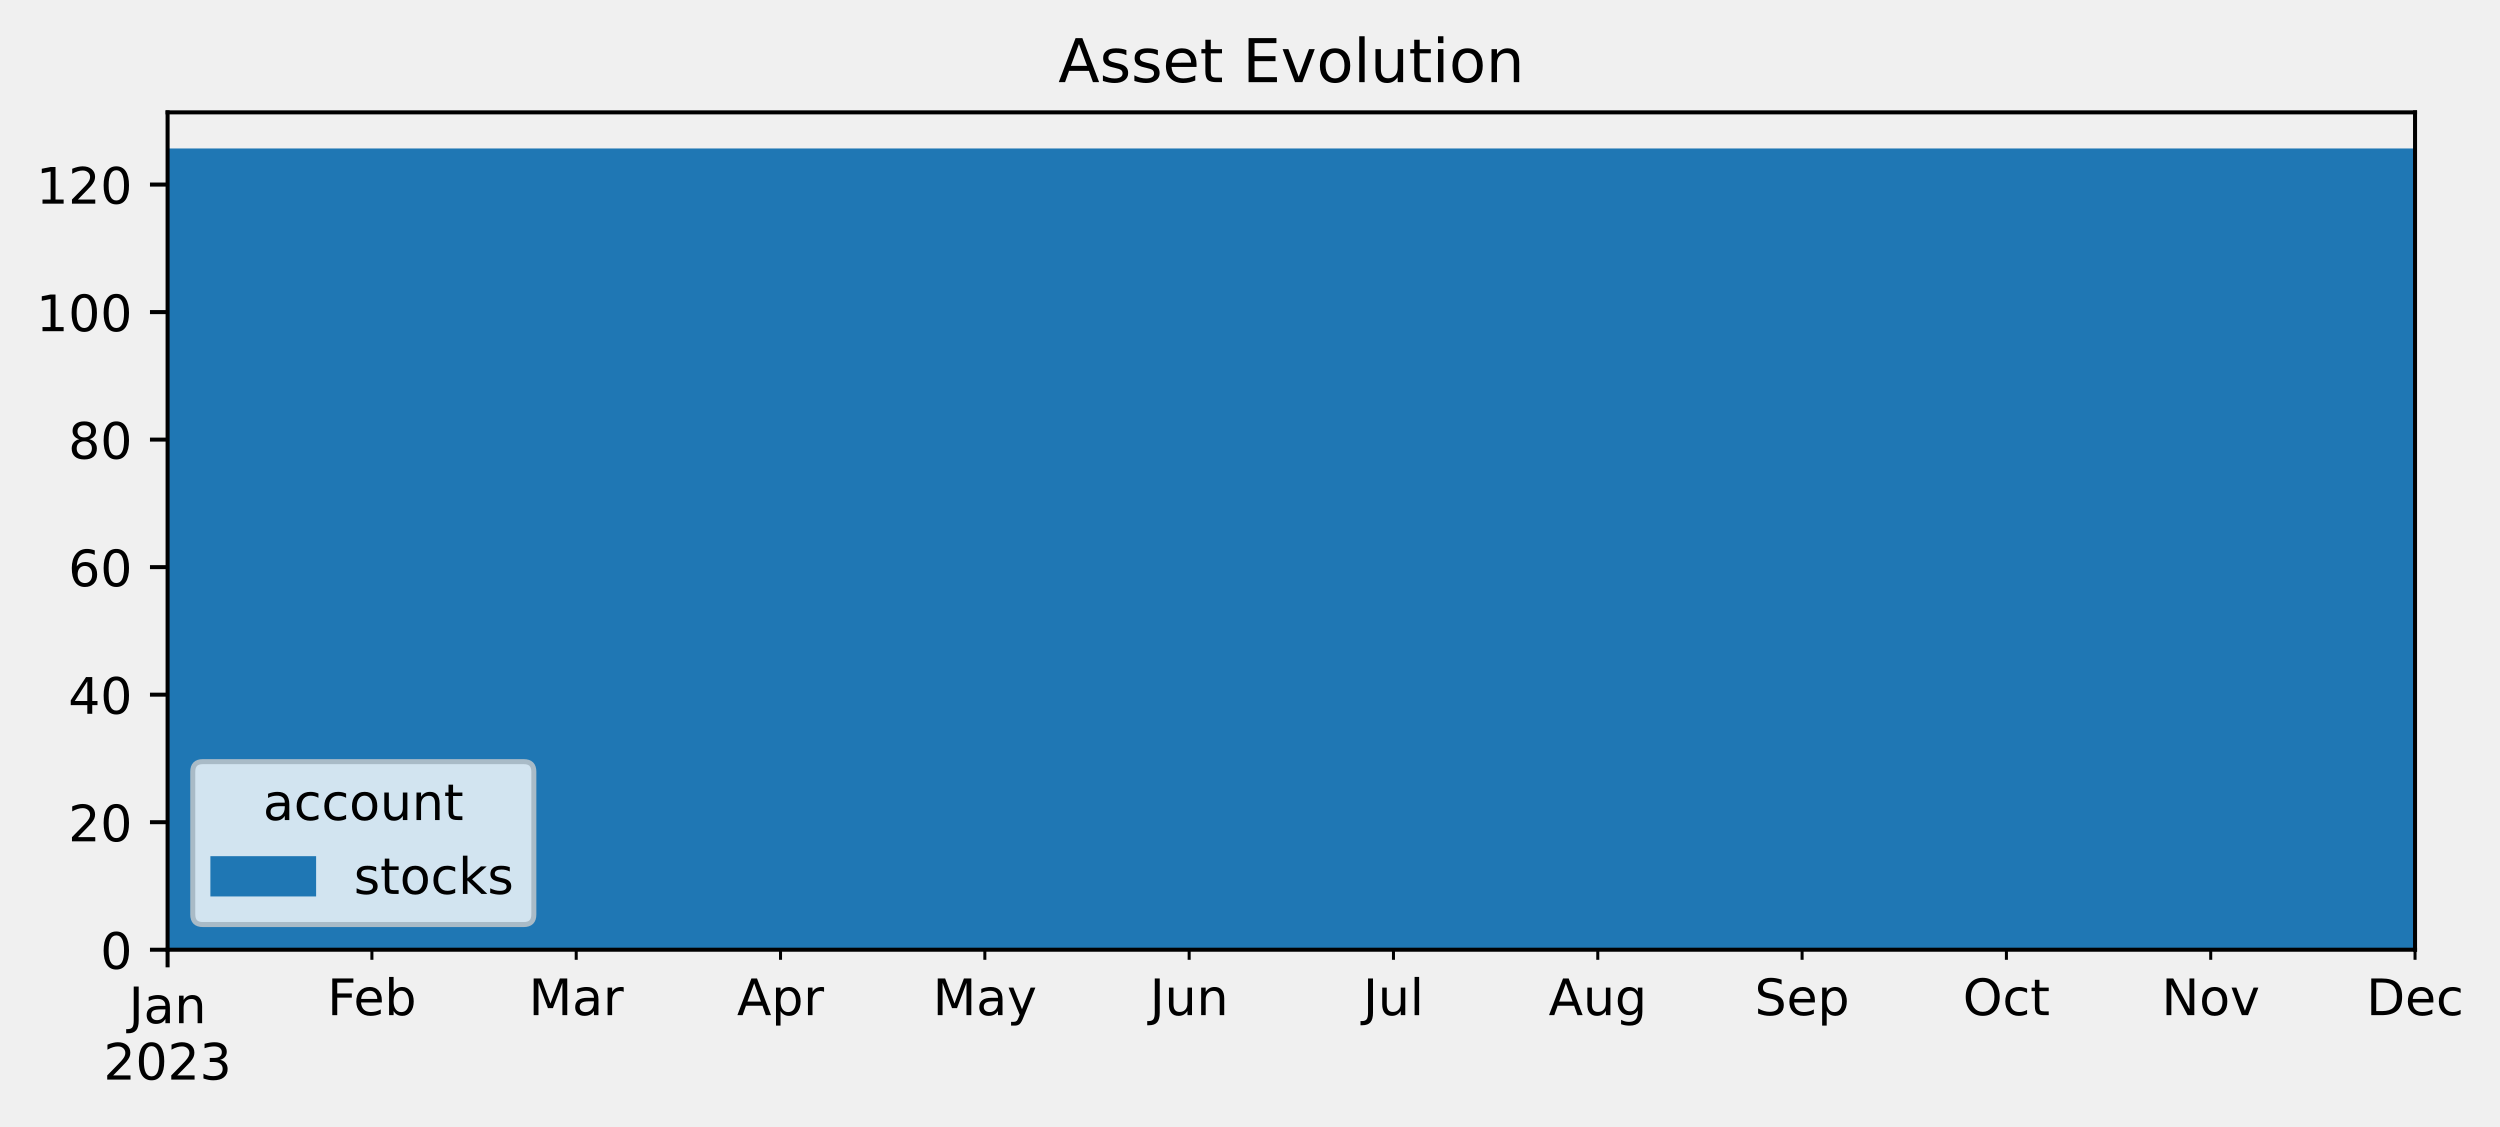
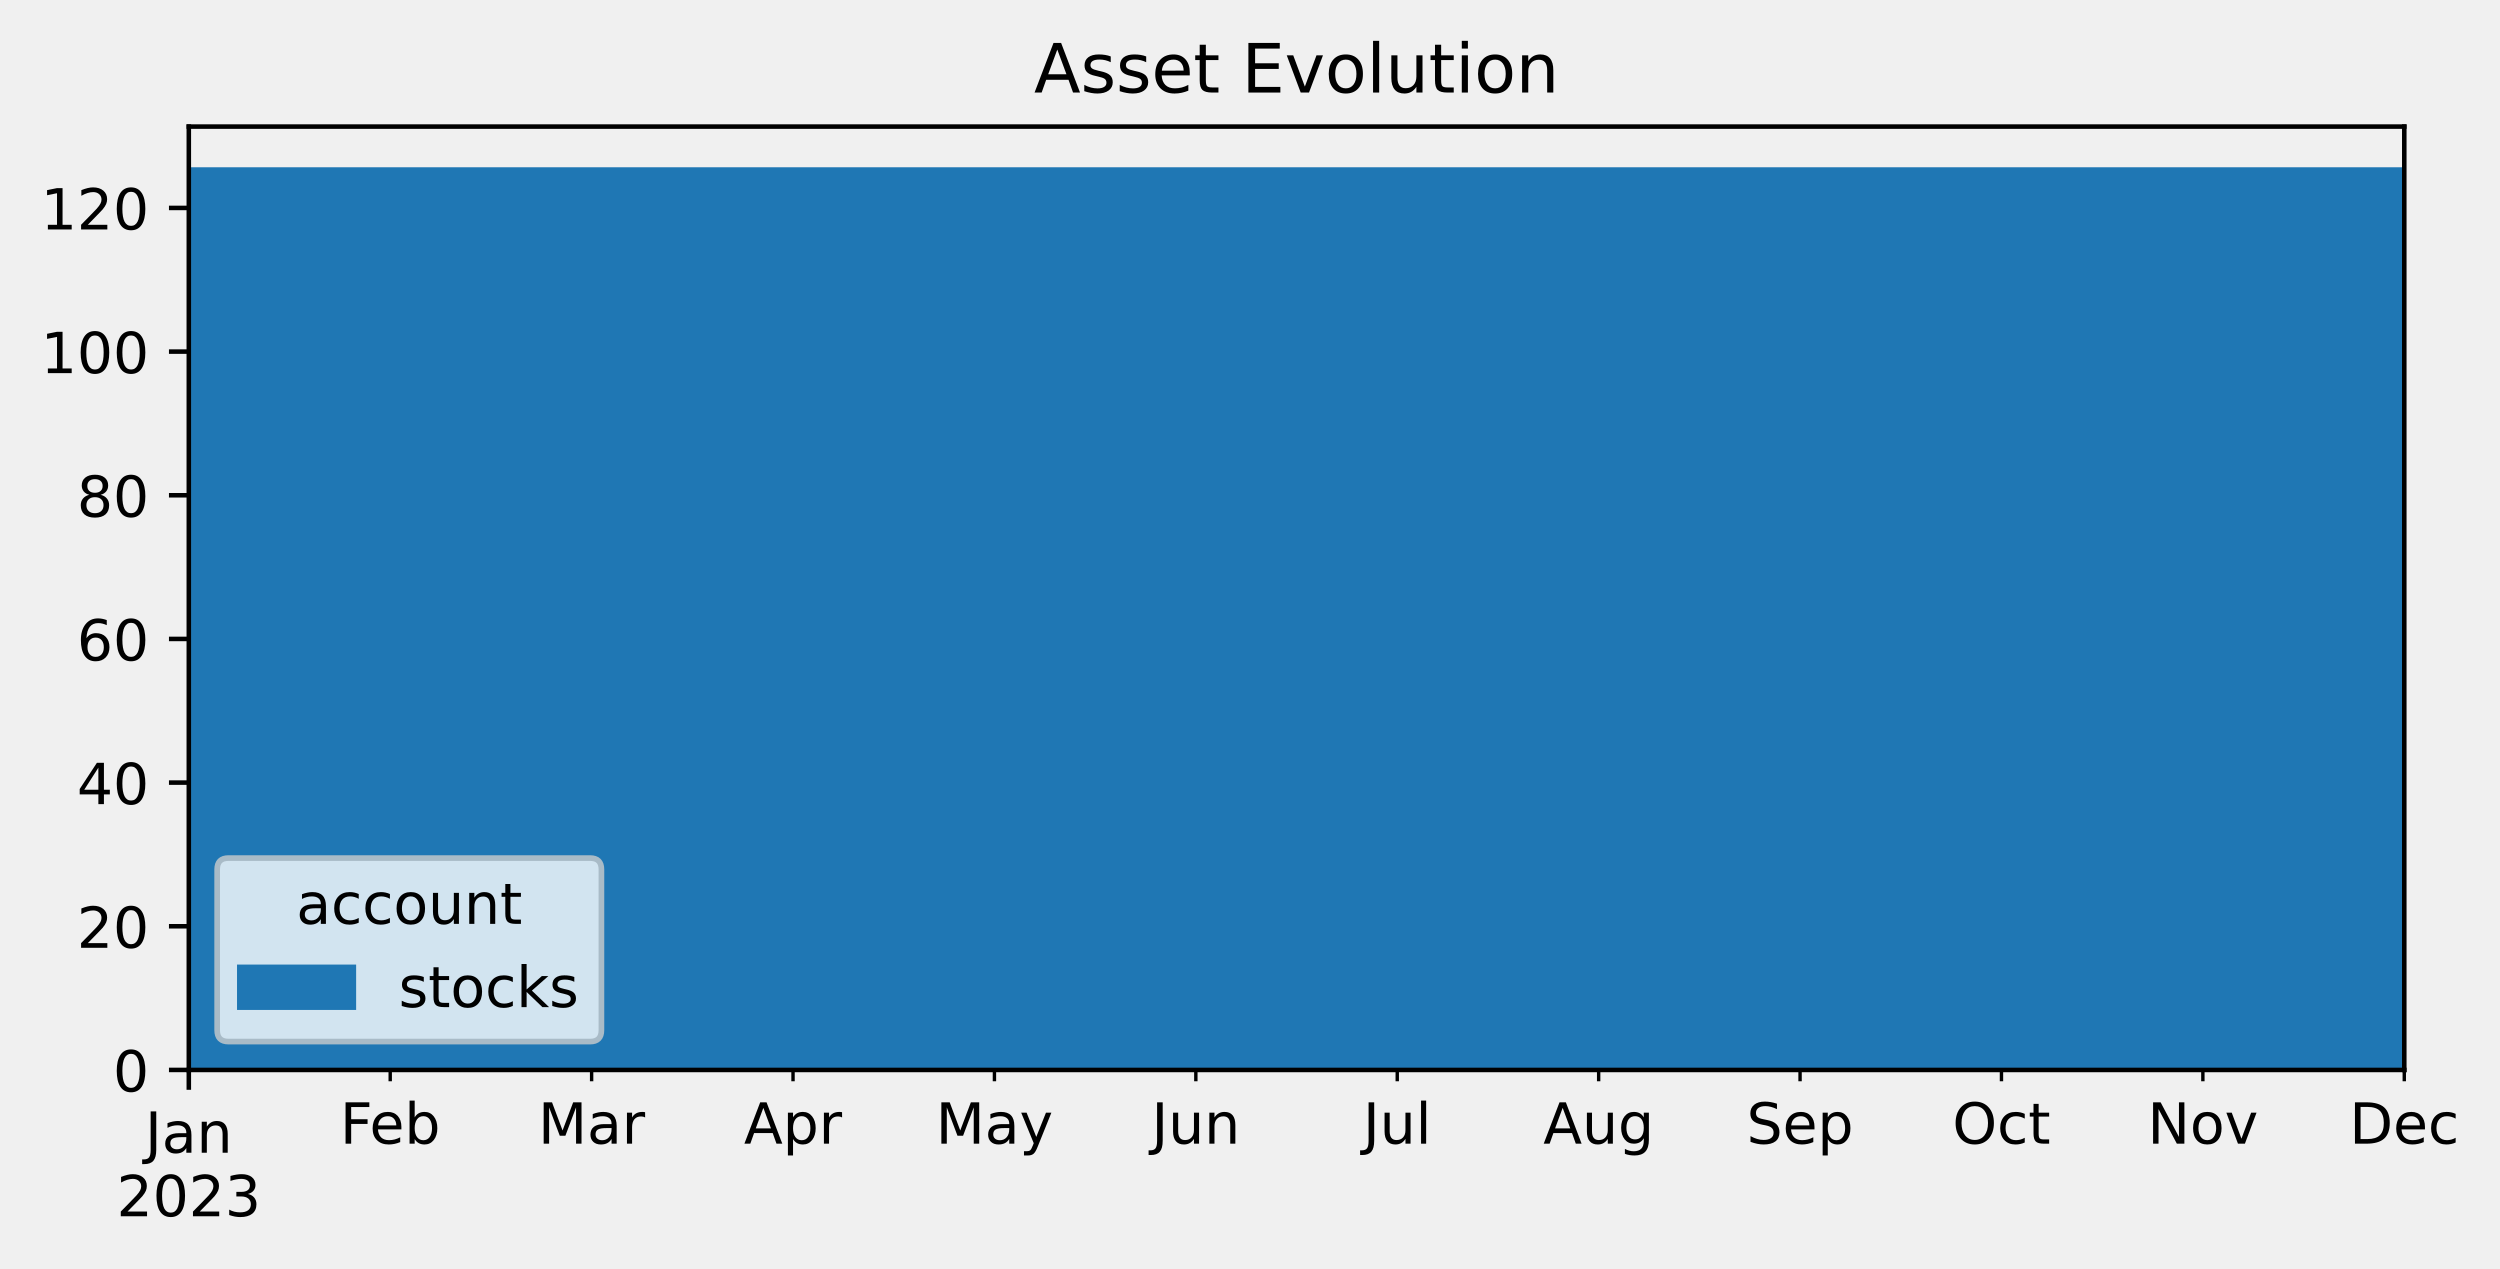
- <svg xmlns="http://www.w3.org/2000/svg" xmlns:xlink="http://www.w3.org/1999/xlink" width="496.563pt" height="223.714pt" viewBox="0 0 496.563 223.714" version="1.1">
+ <svg xmlns="http://www.w3.org/2000/svg" xmlns:xlink="http://www.w3.org/1999/xlink" width="440.763pt" height="223.714pt" viewBox="0 0 440.763 223.714" version="1.1">
  <defs>
    <style type="text/css">*{stroke-linejoin: round; stroke-linecap: butt}</style>
  </defs>
  <g id="figure_1">
    <g id="patch_1">
-       <path d="M 0 223.714  L 496.563 223.714  L 496.563 0  L 0 0  L 0 223.714  z " style="fill: none" />
+       <path d="M 0 223.714  L 440.763 223.714  L 440.763 0  L 0 0  L 0 223.714  z " style="fill: none" />
    </g>
    <g id="axes_1">
      <g id="patch_2">
-         <path d="M 33.288 188.638  L 479.688 188.638  L 479.688 22.318  L 33.288 22.318  L 33.288 188.638  z " style="fill: none" />
+         <path d="M 33.288 188.638  L 423.887 188.638  L 423.887 22.318  L 33.288 22.318  L 33.288 188.638  z " style="fill: none" />
      </g>
      <g id="FillBetweenPolyCollection_1">
        <defs>
-           <path id="m405fb4c043" d="M 33.288 -193.476  L 33.288 -35.076  L 73.869 -35.076  L 114.451 -35.076  L 155.033 -35.076  L 195.615 -35.076  L 236.197 -35.076  L 276.778 -35.076  L 317.36 -35.076  L 357.942 -35.076  L 398.524 -35.076  L 439.106 -35.076  L 479.688 -35.076  L 479.688 -193.476  L 479.688 -193.476  L 439.106 -193.476  L 398.524 -193.476  L 357.942 -193.476  L 317.36 -193.476  L 276.778 -193.476  L 236.197 -193.476  L 195.615 -193.476  L 155.033 -193.476  L 114.451 -193.476  L 73.869 -193.476  L 33.288 -193.476  z " style="stroke: #1f77b4" />
+           <path id="m8a2d7fb70a" d="M 33.288 -193.476  L 33.288 -35.076  L 68.797 -35.076  L 104.306 -35.076  L 139.815 -35.076  L 175.324 -35.076  L 210.833 -35.076  L 246.342 -35.076  L 281.851 -35.076  L 317.36 -35.076  L 352.869 -35.076  L 388.378 -35.076  L 423.887 -35.076  L 423.887 -193.476  L 423.887 -193.476  L 388.378 -193.476  L 352.869 -193.476  L 317.36 -193.476  L 281.851 -193.476  L 246.342 -193.476  L 210.833 -193.476  L 175.324 -193.476  L 139.815 -193.476  L 104.306 -193.476  L 68.797 -193.476  L 33.288 -193.476  z " style="stroke: #1f77b4" />
        </defs>
-         <g clip-path="url(#pb011f80eee)">
-           <use xlink:href="#m405fb4c043" x="0" y="223.714" style="fill: #1f77b4; stroke: #1f77b4" />
+         <g clip-path="url(#pcec41d7836)">
+           <use xlink:href="#m8a2d7fb70a" x="0" y="223.714" style="fill: #1f77b4; stroke: #1f77b4" />
        </g>
      </g>
      <g id="matplotlib.axis_1">
        <g id="xtick_1">
          <g id="line2d_1">
            <defs>
-               <path id="m765e76927d" d="M 0 0  L 0 3.5  " style="stroke: #000000; stroke-width: 0.8" />
+               <path id="mfab9786535" d="M 0 0  L 0 3.5  " style="stroke: #000000; stroke-width: 0.8" />
            </defs>
            <g>
-               <use xlink:href="#m765e76927d" x="33.288" y="188.638" style="stroke: #000000; stroke-width: 0.8" />
+               <use xlink:href="#mfab9786535" x="33.288" y="188.638" style="stroke: #000000; stroke-width: 0.8" />
            </g>
          </g>
          <g id="text_1">
            <g transform="translate(25.57969 203.2366) scale(0.1 -0.1)">
              <defs>
                <path id="DejaVuSans-4a" d="M 628 4666  L 1259 4666  L 1259 325  Q 1259 -519 939 -900  Q 619 -1281 -91 -1281  L -331 -1281  L -331 -750  L -134 -750  Q 284 -750 456 -515  Q 628 -281 628 325  L 628 4666  z " transform="scale(0.015625)" />
                <path id="DejaVuSans-61" d="M 2194 1759  Q 1497 1759 1228 1600  Q 959 1441 959 1056  Q 959 750 1161 570  Q 1363 391 1709 391  Q 2188 391 2477 730  Q 2766 1069 2766 1631  L 2766 1759  L 2194 1759  z M 3341 1997  L 3341 0  L 2766 0  L 2766 531  Q 2569 213 2275 61  Q 1981 -91 1556 -91  Q 1019 -91 701 211  Q 384 513 384 1019  Q 384 1609 779 1909  Q 1175 2209 1959 2209  L 2766 2209  L 2766 2266  Q 2766 2663 2505 2880  Q 2244 3097 1772 3097  Q 1472 3097 1187 3025  Q 903 2953 641 2809  L 641 3341  Q 956 3463 1253 3523  Q 1550 3584 1831 3584  Q 2591 3584 2966 3190  Q 3341 2797 3341 1997  z " transform="scale(0.015625)" />
                <path id="DejaVuSans-6e" d="M 3513 2113  L 3513 0  L 2938 0  L 2938 2094  Q 2938 2591 2744 2837  Q 2550 3084 2163 3084  Q 1697 3084 1428 2787  Q 1159 2491 1159 1978  L 1159 0  L 581 0  L 581 3500  L 1159 3500  L 1159 2956  Q 1366 3272 1645 3428  Q 1925 3584 2291 3584  Q 2894 3584 3203 3211  Q 3513 2838 3513 2113  z " transform="scale(0.015625)" />
              </defs>
              <use xlink:href="#DejaVuSans-4a" />
              <use xlink:href="#DejaVuSans-61" transform="translate(29.49219 0)" />
              <use xlink:href="#DejaVuSans-6e" transform="translate(90.77148 0)" />
            </g>
            <g transform="translate(20.5625 214.4344) scale(0.1 -0.1)">
              <defs>
                <path id="DejaVuSans-32" d="M 1228 531  L 3431 531  L 3431 0  L 469 0  L 469 531  Q 828 903 1448 1529  Q 2069 2156 2228 2338  Q 2531 2678 2651 2914  Q 2772 3150 2772 3378  Q 2772 3750 2511 3984  Q 2250 4219 1831 4219  Q 1534 4219 1204 4116  Q 875 4013 500 3803  L 500 4441  Q 881 4594 1212 4672  Q 1544 4750 1819 4750  Q 2544 4750 2975 4387  Q 3406 4025 3406 3419  Q 3406 3131 3298 2873  Q 3191 2616 2906 2266  Q 2828 2175 2409 1742  Q 1991 1309 1228 531  z " transform="scale(0.015625)" />
                <path id="DejaVuSans-30" d="M 2034 4250  Q 1547 4250 1301 3770  Q 1056 3291 1056 2328  Q 1056 1369 1301 889  Q 1547 409 2034 409  Q 2525 409 2770 889  Q 3016 1369 3016 2328  Q 3016 3291 2770 3770  Q 2525 4250 2034 4250  z M 2034 4750  Q 2819 4750 3233 4129  Q 3647 3509 3647 2328  Q 3647 1150 3233 529  Q 2819 -91 2034 -91  Q 1250 -91 836 529  Q 422 1150 422 2328  Q 422 3509 836 4129  Q 1250 4750 2034 4750  z " transform="scale(0.015625)" />
                <path id="DejaVuSans-33" d="M 2597 2516  Q 3050 2419 3304 2112  Q 3559 1806 3559 1356  Q 3559 666 3084 287  Q 2609 -91 1734 -91  Q 1441 -91 1130 -33  Q 819 25 488 141  L 488 750  Q 750 597 1062 519  Q 1375 441 1716 441  Q 2309 441 2620 675  Q 2931 909 2931 1356  Q 2931 1769 2642 2001  Q 2353 2234 1838 2234  L 1294 2234  L 1294 2753  L 1863 2753  Q 2328 2753 2575 2939  Q 2822 3125 2822 3475  Q 2822 3834 2567 4026  Q 2313 4219 1838 4219  Q 1578 4219 1281 4162  Q 984 4106 628 3988  L 628 4550  Q 988 4650 1302 4700  Q 1616 4750 1894 4750  Q 2613 4750 3031 4423  Q 3450 4097 3450 3541  Q 3450 3153 3228 2886  Q 3006 2619 2597 2516  z " transform="scale(0.015625)" />
              </defs>
              <use xlink:href="#DejaVuSans-32" />
              <use xlink:href="#DejaVuSans-30" transform="translate(63.62305 0)" />
              <use xlink:href="#DejaVuSans-32" transform="translate(127.2461 0)" />
              <use xlink:href="#DejaVuSans-33" transform="translate(190.8691 0)" />
            </g>
          </g>
        </g>
        <g id="xtick_2">
          <g id="line2d_2">
            <defs>
-               <path id="m8e34a1b5b5" d="M 0 0  L 0 2  " style="stroke: #000000; stroke-width: 0.6" />
+               <path id="maa00e02713" d="M 0 0  L 0 2  " style="stroke: #000000; stroke-width: 0.6" />
            </defs>
            <g>
-               <use xlink:href="#m8e34a1b5b5" x="73.869" y="188.638" style="stroke: #000000; stroke-width: 0.6" />
+               <use xlink:href="#maa00e02713" x="68.797" y="188.638" style="stroke: #000000; stroke-width: 0.6" />
            </g>
          </g>
          <g id="text_2">
-             <g transform="translate(65.01776 201.6366) scale(0.1 -0.1)">
+             <g transform="translate(59.94503 201.6366) scale(0.1 -0.1)">
              <defs>
                <path id="DejaVuSans-46" d="M 628 4666  L 3309 4666  L 3309 4134  L 1259 4134  L 1259 2759  L 3109 2759  L 3109 2228  L 1259 2228  L 1259 0  L 628 0  L 628 4666  z " transform="scale(0.015625)" />
                <path id="DejaVuSans-65" d="M 3597 1894  L 3597 1613  L 953 1613  Q 991 1019 1311 708  Q 1631 397 2203 397  Q 2534 397 2845 478  Q 3156 559 3463 722  L 3463 178  Q 3153 47 2828 -22  Q 2503 -91 2169 -91  Q 1331 -91 842 396  Q 353 884 353 1716  Q 353 2575 817 3079  Q 1281 3584 2069 3584  Q 2775 3584 3186 3129  Q 3597 2675 3597 1894  z M 3022 2063  Q 3016 2534 2758 2815  Q 2500 3097 2075 3097  Q 1594 3097 1305 2825  Q 1016 2553 972 2059  L 3022 2063  z " transform="scale(0.015625)" />
                <path id="DejaVuSans-62" d="M 3116 1747  Q 3116 2381 2855 2742  Q 2594 3103 2138 3103  Q 1681 3103 1420 2742  Q 1159 2381 1159 1747  Q 1159 1113 1420 752  Q 1681 391 2138 391  Q 2594 391 2855 752  Q 3116 1113 3116 1747  z M 1159 2969  Q 1341 3281 1617 3432  Q 1894 3584 2278 3584  Q 2916 3584 3314 3078  Q 3713 2572 3713 1747  Q 3713 922 3314 415  Q 2916 -91 2278 -91  Q 1894 -91 1617 61  Q 1341 213 1159 525  L 1159 0  L 581 0  L 581 4863  L 1159 4863  L 1159 2969  z " transform="scale(0.015625)" />
              </defs>
              <use xlink:href="#DejaVuSans-46" />
              <use xlink:href="#DejaVuSans-65" transform="translate(52.01953 0)" />
              <use xlink:href="#DejaVuSans-62" transform="translate(113.543 0)" />
            </g>
          </g>
        </g>
        <g id="xtick_3">
          <g id="line2d_3">
            <g>
-               <use xlink:href="#m8e34a1b5b5" x="114.451" y="188.638" style="stroke: #000000; stroke-width: 0.6" />
+               <use xlink:href="#maa00e02713" x="104.306" y="188.638" style="stroke: #000000; stroke-width: 0.6" />
            </g>
          </g>
          <g id="text_3">
-             <g transform="translate(105.0175 201.6366) scale(0.1 -0.1)">
+             <g transform="translate(94.87209 201.6366) scale(0.1 -0.1)">
              <defs>
                <path id="DejaVuSans-4d" d="M 628 4666  L 1569 4666  L 2759 1491  L 3956 4666  L 4897 4666  L 4897 0  L 4281 0  L 4281 4097  L 3078 897  L 2444 897  L 1241 4097  L 1241 0  L 628 0  L 628 4666  z " transform="scale(0.015625)" />
                <path id="DejaVuSans-72" d="M 2631 2963  Q 2534 3019 2420 3045  Q 2306 3072 2169 3072  Q 1681 3072 1420 2755  Q 1159 2438 1159 1844  L 1159 0  L 581 0  L 581 3500  L 1159 3500  L 1159 2956  Q 1341 3275 1631 3429  Q 1922 3584 2338 3584  Q 2397 3584 2469 3576  Q 2541 3569 2628 3553  L 2631 2963  z " transform="scale(0.015625)" />
              </defs>
              <use xlink:href="#DejaVuSans-4d" />
              <use xlink:href="#DejaVuSans-61" transform="translate(86.2793 0)" />
              <use xlink:href="#DejaVuSans-72" transform="translate(147.5586 0)" />
            </g>
          </g>
        </g>
        <g id="xtick_4">
          <g id="line2d_4">
            <g>
-               <use xlink:href="#m8e34a1b5b5" x="155.033" y="188.638" style="stroke: #000000; stroke-width: 0.6" />
+               <use xlink:href="#maa00e02713" x="139.815" y="188.638" style="stroke: #000000; stroke-width: 0.6" />
            </g>
          </g>
          <g id="text_4">
-             <g transform="translate(146.383 201.6366) scale(0.1 -0.1)">
+             <g transform="translate(131.1648 201.6366) scale(0.1 -0.1)">
              <defs>
                <path id="DejaVuSans-41" d="M 2188 4044  L 1331 1722  L 3047 1722  L 2188 4044  z M 1831 4666  L 2547 4666  L 4325 0  L 3669 0  L 3244 1197  L 1141 1197  L 716 0  L 50 0  L 1831 4666  z " transform="scale(0.015625)" />
                <path id="DejaVuSans-70" d="M 1159 525  L 1159 -1331  L 581 -1331  L 581 3500  L 1159 3500  L 1159 2969  Q 1341 3281 1617 3432  Q 1894 3584 2278 3584  Q 2916 3584 3314 3078  Q 3713 2572 3713 1747  Q 3713 922 3314 415  Q 2916 -91 2278 -91  Q 1894 -91 1617 61  Q 1341 213 1159 525  z M 3116 1747  Q 3116 2381 2855 2742  Q 2594 3103 2138 3103  Q 1681 3103 1420 2742  Q 1159 2381 1159 1747  Q 1159 1113 1420 752  Q 1681 391 2138 391  Q 2594 391 2855 752  Q 3116 1113 3116 1747  z " transform="scale(0.015625)" />
              </defs>
              <use xlink:href="#DejaVuSans-41" />
              <use xlink:href="#DejaVuSans-70" transform="translate(68.4082 0)" />
              <use xlink:href="#DejaVuSans-72" transform="translate(131.8848 0)" />
            </g>
          </g>
        </g>
        <g id="xtick_5">
          <g id="line2d_5">
            <g>
-               <use xlink:href="#m8e34a1b5b5" x="195.615" y="188.638" style="stroke: #000000; stroke-width: 0.6" />
+               <use xlink:href="#maa00e02713" x="175.324" y="188.638" style="stroke: #000000; stroke-width: 0.6" />
            </g>
          </g>
          <g id="text_5">
-             <g transform="translate(185.2773 201.6366) scale(0.1 -0.1)">
+             <g transform="translate(164.9864 201.6366) scale(0.1 -0.1)">
              <defs>
                <path id="DejaVuSans-79" d="M 2059 -325  Q 1816 -950 1584 -1140  Q 1353 -1331 966 -1331  L 506 -1331  L 506 -850  L 844 -850  Q 1081 -850 1212 -737  Q 1344 -625 1503 -206  L 1606 56  L 191 3500  L 800 3500  L 1894 763  L 2988 3500  L 3597 3500  L 2059 -325  z " transform="scale(0.015625)" />
              </defs>
              <use xlink:href="#DejaVuSans-4d" />
              <use xlink:href="#DejaVuSans-61" transform="translate(86.2793 0)" />
              <use xlink:href="#DejaVuSans-79" transform="translate(147.5586 0)" />
            </g>
          </g>
        </g>
        <g id="xtick_6">
          <g id="line2d_6">
            <g>
-               <use xlink:href="#m8e34a1b5b5" x="236.197" y="188.638" style="stroke: #000000; stroke-width: 0.6" />
+               <use xlink:href="#maa00e02713" x="210.833" y="188.638" style="stroke: #000000; stroke-width: 0.6" />
            </g>
          </g>
          <g id="text_6">
-             <g transform="translate(228.3841 201.6366) scale(0.1 -0.1)">
+             <g transform="translate(203.0205 201.6366) scale(0.1 -0.1)">
              <defs>
                <path id="DejaVuSans-75" d="M 544 1381  L 544 3500  L 1119 3500  L 1119 1403  Q 1119 906 1312 657  Q 1506 409 1894 409  Q 2359 409 2629 706  Q 2900 1003 2900 1516  L 2900 3500  L 3475 3500  L 3475 0  L 2900 0  L 2900 538  Q 2691 219 2414 64  Q 2138 -91 1772 -91  Q 1169 -91 856 284  Q 544 659 544 1381  z M 1991 3584  L 1991 3584  z " transform="scale(0.015625)" />
              </defs>
              <use xlink:href="#DejaVuSans-4a" />
              <use xlink:href="#DejaVuSans-75" transform="translate(29.49219 0)" />
              <use xlink:href="#DejaVuSans-6e" transform="translate(92.87109 0)" />
            </g>
          </g>
        </g>
        <g id="xtick_7">
          <g id="line2d_7">
            <g>
-               <use xlink:href="#m8e34a1b5b5" x="276.778" y="188.638" style="stroke: #000000; stroke-width: 0.6" />
+               <use xlink:href="#maa00e02713" x="246.342" y="188.638" style="stroke: #000000; stroke-width: 0.6" />
            </g>
          </g>
          <g id="text_7">
-             <g transform="translate(270.7456 201.6366) scale(0.1 -0.1)">
+             <g transform="translate(240.3092 201.6366) scale(0.1 -0.1)">
              <defs>
                <path id="DejaVuSans-6c" d="M 603 4863  L 1178 4863  L 1178 0  L 603 0  L 603 4863  z " transform="scale(0.015625)" />
              </defs>
              <use xlink:href="#DejaVuSans-4a" />
              <use xlink:href="#DejaVuSans-75" transform="translate(29.49219 0)" />
              <use xlink:href="#DejaVuSans-6c" transform="translate(92.87109 0)" />
            </g>
          </g>
        </g>
        <g id="xtick_8">
          <g id="line2d_8">
            <g>
-               <use xlink:href="#m8e34a1b5b5" x="317.36" y="188.638" style="stroke: #000000; stroke-width: 0.6" />
+               <use xlink:href="#maa00e02713" x="281.851" y="188.638" style="stroke: #000000; stroke-width: 0.6" />
            </g>
          </g>
          <g id="text_8">
-             <g transform="translate(307.5969 201.6366) scale(0.1 -0.1)">
+             <g transform="translate(272.0879 201.6366) scale(0.1 -0.1)">
              <defs>
                <path id="DejaVuSans-67" d="M 2906 1791  Q 2906 2416 2648 2759  Q 2391 3103 1925 3103  Q 1463 3103 1205 2759  Q 947 2416 947 1791  Q 947 1169 1205 825  Q 1463 481 1925 481  Q 2391 481 2648 825  Q 2906 1169 2906 1791  z M 3481 434  Q 3481 -459 3084 -895  Q 2688 -1331 1869 -1331  Q 1566 -1331 1297 -1286  Q 1028 -1241 775 -1147  L 775 -588  Q 1028 -725 1275 -790  Q 1522 -856 1778 -856  Q 2344 -856 2625 -561  Q 2906 -266 2906 331  L 2906 616  Q 2728 306 2450 153  Q 2172 0 1784 0  Q 1141 0 747 490  Q 353 981 353 1791  Q 353 2603 747 3093  Q 1141 3584 1784 3584  Q 2172 3584 2450 3431  Q 2728 3278 2906 2969  L 2906 3500  L 3481 3500  L 3481 434  z " transform="scale(0.015625)" />
              </defs>
              <use xlink:href="#DejaVuSans-41" />
              <use xlink:href="#DejaVuSans-75" transform="translate(68.4082 0)" />
              <use xlink:href="#DejaVuSans-67" transform="translate(131.7871 0)" />
            </g>
          </g>
        </g>
        <g id="xtick_9">
          <g id="line2d_9">
            <g>
-               <use xlink:href="#m8e34a1b5b5" x="357.942" y="188.638" style="stroke: #000000; stroke-width: 0.6" />
+               <use xlink:href="#maa00e02713" x="317.36" y="188.638" style="stroke: #000000; stroke-width: 0.6" />
            </g>
          </g>
          <g id="text_9">
-             <g transform="translate(348.517 201.6366) scale(0.1 -0.1)">
+             <g transform="translate(307.9352 201.6366) scale(0.1 -0.1)">
              <defs>
                <path id="DejaVuSans-53" d="M 3425 4513  L 3425 3897  Q 3066 4069 2747 4153  Q 2428 4238 2131 4238  Q 1616 4238 1336 4038  Q 1056 3838 1056 3469  Q 1056 3159 1242 3001  Q 1428 2844 1947 2747  L 2328 2669  Q 3034 2534 3370 2195  Q 3706 1856 3706 1288  Q 3706 609 3251 259  Q 2797 -91 1919 -91  Q 1588 -91 1214 -16  Q 841 59 441 206  L 441 856  Q 825 641 1194 531  Q 1563 422 1919 422  Q 2459 422 2753 634  Q 3047 847 3047 1241  Q 3047 1584 2836 1778  Q 2625 1972 2144 2069  L 1759 2144  Q 1053 2284 737 2584  Q 422 2884 422 3419  Q 422 4038 858 4394  Q 1294 4750 2059 4750  Q 2388 4750 2728 4690  Q 3069 4631 3425 4513  z " transform="scale(0.015625)" />
              </defs>
              <use xlink:href="#DejaVuSans-53" />
              <use xlink:href="#DejaVuSans-65" transform="translate(63.47656 0)" />
              <use xlink:href="#DejaVuSans-70" transform="translate(125 0)" />
            </g>
          </g>
        </g>
        <g id="xtick_10">
          <g id="line2d_10">
            <g>
-               <use xlink:href="#m8e34a1b5b5" x="398.524" y="188.638" style="stroke: #000000; stroke-width: 0.6" />
+               <use xlink:href="#maa00e02713" x="352.869" y="188.638" style="stroke: #000000; stroke-width: 0.6" />
            </g>
          </g>
          <g id="text_10">
-             <g transform="translate(389.8786 201.6366) scale(0.1 -0.1)">
+             <g transform="translate(344.224 201.6366) scale(0.1 -0.1)">
              <defs>
                <path id="DejaVuSans-4f" d="M 2522 4238  Q 1834 4238 1429 3725  Q 1025 3213 1025 2328  Q 1025 1447 1429 934  Q 1834 422 2522 422  Q 3209 422 3611 934  Q 4013 1447 4013 2328  Q 4013 3213 3611 3725  Q 3209 4238 2522 4238  z M 2522 4750  Q 3503 4750 4090 4092  Q 4678 3434 4678 2328  Q 4678 1225 4090 567  Q 3503 -91 2522 -91  Q 1538 -91 948 565  Q 359 1222 359 2328  Q 359 3434 948 4092  Q 1538 4750 2522 4750  z " transform="scale(0.015625)" />
                <path id="DejaVuSans-63" d="M 3122 3366  L 3122 2828  Q 2878 2963 2633 3030  Q 2388 3097 2138 3097  Q 1578 3097 1268 2742  Q 959 2388 959 1747  Q 959 1106 1268 751  Q 1578 397 2138 397  Q 2388 397 2633 464  Q 2878 531 3122 666  L 3122 134  Q 2881 22 2623 -34  Q 2366 -91 2075 -91  Q 1284 -91 818 406  Q 353 903 353 1747  Q 353 2603 823 3093  Q 1294 3584 2113 3584  Q 2378 3584 2631 3529  Q 2884 3475 3122 3366  z " transform="scale(0.015625)" />
                <path id="DejaVuSans-74" d="M 1172 4494  L 1172 3500  L 2356 3500  L 2356 3053  L 1172 3053  L 1172 1153  Q 1172 725 1289 603  Q 1406 481 1766 481  L 2356 481  L 2356 0  L 1766 0  Q 1100 0 847 248  Q 594 497 594 1153  L 594 3053  L 172 3053  L 172 3500  L 594 3500  L 594 4494  L 1172 4494  z " transform="scale(0.015625)" />
              </defs>
              <use xlink:href="#DejaVuSans-4f" />
              <use xlink:href="#DejaVuSans-63" transform="translate(78.71094 0)" />
              <use xlink:href="#DejaVuSans-74" transform="translate(133.6914 0)" />
            </g>
          </g>
        </g>
        <g id="xtick_11">
          <g id="line2d_11">
            <g>
-               <use xlink:href="#m8e34a1b5b5" x="439.106" y="188.638" style="stroke: #000000; stroke-width: 0.6" />
+               <use xlink:href="#maa00e02713" x="388.378" y="188.638" style="stroke: #000000; stroke-width: 0.6" />
            </g>
          </g>
          <g id="text_11">
-             <g transform="translate(429.3463 201.6366) scale(0.1 -0.1)">
+             <g transform="translate(378.619 201.6366) scale(0.1 -0.1)">
              <defs>
                <path id="DejaVuSans-4e" d="M 628 4666  L 1478 4666  L 3547 763  L 3547 4666  L 4159 4666  L 4159 0  L 3309 0  L 1241 3903  L 1241 0  L 628 0  L 628 4666  z " transform="scale(0.015625)" />
                <path id="DejaVuSans-6f" d="M 1959 3097  Q 1497 3097 1228 2736  Q 959 2375 959 1747  Q 959 1119 1226 758  Q 1494 397 1959 397  Q 2419 397 2687 759  Q 2956 1122 2956 1747  Q 2956 2369 2687 2733  Q 2419 3097 1959 3097  z M 1959 3584  Q 2709 3584 3137 3096  Q 3566 2609 3566 1747  Q 3566 888 3137 398  Q 2709 -91 1959 -91  Q 1206 -91 779 398  Q 353 888 353 1747  Q 353 2609 779 3096  Q 1206 3584 1959 3584  z " transform="scale(0.015625)" />
                <path id="DejaVuSans-76" d="M 191 3500  L 800 3500  L 1894 563  L 2988 3500  L 3597 3500  L 2284 0  L 1503 0  L 191 3500  z " transform="scale(0.015625)" />
              </defs>
              <use xlink:href="#DejaVuSans-4e" />
              <use xlink:href="#DejaVuSans-6f" transform="translate(74.80469 0)" />
              <use xlink:href="#DejaVuSans-76" transform="translate(135.9863 0)" />
            </g>
          </g>
        </g>
        <g id="xtick_12">
          <g id="line2d_12">
            <g>
-               <use xlink:href="#m8e34a1b5b5" x="479.688" y="188.638" style="stroke: #000000; stroke-width: 0.6" />
+               <use xlink:href="#maa00e02713" x="423.887" y="188.638" style="stroke: #000000; stroke-width: 0.6" />
            </g>
          </g>
          <g id="text_12">
-             <g transform="translate(470.0117 201.6366) scale(0.1 -0.1)">
+             <g transform="translate(414.2117 201.6366) scale(0.1 -0.1)">
              <defs>
                <path id="DejaVuSans-44" d="M 1259 4147  L 1259 519  L 2022 519  Q 2988 519 3436 956  Q 3884 1394 3884 2338  Q 3884 3275 3436 3711  Q 2988 4147 2022 4147  L 1259 4147  z M 628 4666  L 1925 4666  Q 3281 4666 3915 4102  Q 4550 3538 4550 2338  Q 4550 1131 3912 565  Q 3275 0 1925 0  L 628 0  L 628 4666  z " transform="scale(0.015625)" />
              </defs>
              <use xlink:href="#DejaVuSans-44" />
              <use xlink:href="#DejaVuSans-65" transform="translate(77.00195 0)" />
              <use xlink:href="#DejaVuSans-63" transform="translate(138.5254 0)" />
            </g>
          </g>
        </g>
      </g>
      <g id="matplotlib.axis_2">
        <g id="ytick_1">
          <g id="line2d_13">
            <defs>
-               <path id="m965b59ccfe" d="M 0 0  L -3.5 0  " style="stroke: #000000; stroke-width: 0.8" />
+               <path id="m4cbf49f1f8" d="M 0 0  L -3.5 0  " style="stroke: #000000; stroke-width: 0.8" />
            </defs>
            <g>
-               <use xlink:href="#m965b59ccfe" x="33.288" y="188.638" style="stroke: #000000; stroke-width: 0.8" />
+               <use xlink:href="#m4cbf49f1f8" x="33.288" y="188.638" style="stroke: #000000; stroke-width: 0.8" />
            </g>
          </g>
          <g id="text_13">
            <g transform="translate(19.925 192.4373) scale(0.1 -0.1)">
              <use xlink:href="#DejaVuSans-30" />
            </g>
          </g>
        </g>
        <g id="ytick_2">
          <g id="line2d_14">
            <g>
-               <use xlink:href="#m965b59ccfe" x="33.288" y="163.308" style="stroke: #000000; stroke-width: 0.8" />
+               <use xlink:href="#m4cbf49f1f8" x="33.288" y="163.308" style="stroke: #000000; stroke-width: 0.8" />
            </g>
          </g>
          <g id="text_14">
            <g transform="translate(13.5625 167.1075) scale(0.1 -0.1)">
              <use xlink:href="#DejaVuSans-32" />
              <use xlink:href="#DejaVuSans-30" transform="translate(63.62305 0)" />
            </g>
          </g>
        </g>
        <g id="ytick_3">
          <g id="line2d_15">
            <g>
-               <use xlink:href="#m965b59ccfe" x="33.288" y="137.978" style="stroke: #000000; stroke-width: 0.8" />
+               <use xlink:href="#m4cbf49f1f8" x="33.288" y="137.978" style="stroke: #000000; stroke-width: 0.8" />
            </g>
          </g>
          <g id="text_15">
            <g transform="translate(13.5625 141.7777) scale(0.1 -0.1)">
              <defs>
                <path id="DejaVuSans-34" d="M 2419 4116  L 825 1625  L 2419 1625  L 2419 4116  z M 2253 4666  L 3047 4666  L 3047 1625  L 3713 1625  L 3713 1100  L 3047 1100  L 3047 0  L 2419 0  L 2419 1100  L 313 1100  L 313 1709  L 2253 4666  z " transform="scale(0.015625)" />
              </defs>
              <use xlink:href="#DejaVuSans-34" />
              <use xlink:href="#DejaVuSans-30" transform="translate(63.62305 0)" />
            </g>
          </g>
        </g>
        <g id="ytick_4">
          <g id="line2d_16">
            <g>
-               <use xlink:href="#m965b59ccfe" x="33.288" y="112.649" style="stroke: #000000; stroke-width: 0.8" />
+               <use xlink:href="#m4cbf49f1f8" x="33.288" y="112.649" style="stroke: #000000; stroke-width: 0.8" />
            </g>
          </g>
          <g id="text_16">
            <g transform="translate(13.5625 116.4479) scale(0.1 -0.1)">
              <defs>
                <path id="DejaVuSans-36" d="M 2113 2584  Q 1688 2584 1439 2293  Q 1191 2003 1191 1497  Q 1191 994 1439 701  Q 1688 409 2113 409  Q 2538 409 2786 701  Q 3034 994 3034 1497  Q 3034 2003 2786 2293  Q 2538 2584 2113 2584  z M 3366 4563  L 3366 3988  Q 3128 4100 2886 4159  Q 2644 4219 2406 4219  Q 1781 4219 1451 3797  Q 1122 3375 1075 2522  Q 1259 2794 1537 2939  Q 1816 3084 2150 3084  Q 2853 3084 3261 2657  Q 3669 2231 3669 1497  Q 3669 778 3244 343  Q 2819 -91 2113 -91  Q 1303 -91 875 529  Q 447 1150 447 2328  Q 447 3434 972 4092  Q 1497 4750 2381 4750  Q 2619 4750 2861 4703  Q 3103 4656 3366 4563  z " transform="scale(0.015625)" />
              </defs>
              <use xlink:href="#DejaVuSans-36" />
              <use xlink:href="#DejaVuSans-30" transform="translate(63.62305 0)" />
            </g>
          </g>
        </g>
        <g id="ytick_5">
          <g id="line2d_17">
            <g>
-               <use xlink:href="#m965b59ccfe" x="33.288" y="87.319" style="stroke: #000000; stroke-width: 0.8" />
+               <use xlink:href="#m4cbf49f1f8" x="33.288" y="87.319" style="stroke: #000000; stroke-width: 0.8" />
            </g>
          </g>
          <g id="text_17">
            <g transform="translate(13.5625 91.11808) scale(0.1 -0.1)">
              <defs>
                <path id="DejaVuSans-38" d="M 2034 2216  Q 1584 2216 1326 1975  Q 1069 1734 1069 1313  Q 1069 891 1326 650  Q 1584 409 2034 409  Q 2484 409 2743 651  Q 3003 894 3003 1313  Q 3003 1734 2745 1975  Q 2488 2216 2034 2216  z M 1403 2484  Q 997 2584 770 2862  Q 544 3141 544 3541  Q 544 4100 942 4425  Q 1341 4750 2034 4750  Q 2731 4750 3128 4425  Q 3525 4100 3525 3541  Q 3525 3141 3298 2862  Q 3072 2584 2669 2484  Q 3125 2378 3379 2068  Q 3634 1759 3634 1313  Q 3634 634 3220 271  Q 2806 -91 2034 -91  Q 1263 -91 848 271  Q 434 634 434 1313  Q 434 1759 690 2068  Q 947 2378 1403 2484  z M 1172 3481  Q 1172 3119 1398 2916  Q 1625 2713 2034 2713  Q 2441 2713 2670 2916  Q 2900 3119 2900 3481  Q 2900 3844 2670 4047  Q 2441 4250 2034 4250  Q 1625 4250 1398 4047  Q 1172 3844 1172 3481  z " transform="scale(0.015625)" />
              </defs>
              <use xlink:href="#DejaVuSans-38" />
              <use xlink:href="#DejaVuSans-30" transform="translate(63.62305 0)" />
            </g>
          </g>
        </g>
        <g id="ytick_6">
          <g id="line2d_18">
            <g>
-               <use xlink:href="#m965b59ccfe" x="33.288" y="61.989" style="stroke: #000000; stroke-width: 0.8" />
+               <use xlink:href="#m4cbf49f1f8" x="33.288" y="61.989" style="stroke: #000000; stroke-width: 0.8" />
            </g>
          </g>
          <g id="text_18">
            <g transform="translate(7.2 65.78827) scale(0.1 -0.1)">
              <defs>
                <path id="DejaVuSans-31" d="M 794 531  L 1825 531  L 1825 4091  L 703 3866  L 703 4441  L 1819 4666  L 2450 4666  L 2450 531  L 3481 531  L 3481 0  L 794 0  L 794 531  z " transform="scale(0.015625)" />
              </defs>
              <use xlink:href="#DejaVuSans-31" />
              <use xlink:href="#DejaVuSans-30" transform="translate(63.62305 0)" />
              <use xlink:href="#DejaVuSans-30" transform="translate(127.2461 0)" />
            </g>
          </g>
        </g>
        <g id="ytick_7">
          <g id="line2d_19">
            <g>
-               <use xlink:href="#m965b59ccfe" x="33.288" y="36.659" style="stroke: #000000; stroke-width: 0.8" />
+               <use xlink:href="#m4cbf49f1f8" x="33.288" y="36.659" style="stroke: #000000; stroke-width: 0.8" />
            </g>
          </g>
          <g id="text_19">
            <g transform="translate(7.2 40.45845) scale(0.1 -0.1)">
              <use xlink:href="#DejaVuSans-31" />
              <use xlink:href="#DejaVuSans-32" transform="translate(63.62305 0)" />
              <use xlink:href="#DejaVuSans-30" transform="translate(127.2461 0)" />
            </g>
          </g>
        </g>
      </g>
      <g id="line2d_20">
-         <path d="M 33.288 30.238  L 73.869 30.238  L 114.451 30.238  L 155.033 30.238  L 195.615 30.238  L 236.197 30.238  L 276.778 30.238  L 317.36 30.238  L 357.942 30.238  L 398.524 30.238  L 439.106 30.238  L 479.688 30.238  " clip-path="url(#pb011f80eee)" style="fill: none; stroke: #1f77b4; stroke-width: 1.5; stroke-linecap: square" />
+         <path d="M 33.288 30.238  L 68.797 30.238  L 104.306 30.238  L 139.815 30.238  L 175.324 30.238  L 210.833 30.238  L 246.342 30.238  L 281.851 30.238  L 317.36 30.238  L 352.869 30.238  L 388.378 30.238  L 423.887 30.238  " clip-path="url(#pcec41d7836)" style="fill: none; stroke: #1f77b4; stroke-width: 1.5; stroke-linecap: square" />
      </g>
      <g id="patch_3">
        <path d="M 33.288 188.638  L 33.288 22.318  " style="fill: none; stroke: #000000; stroke-width: 0.8; stroke-linejoin: miter; stroke-linecap: square" />
      </g>
      <g id="patch_4">
-         <path d="M 479.688 188.638  L 479.688 22.318  " style="fill: none; stroke: #000000; stroke-width: 0.8; stroke-linejoin: miter; stroke-linecap: square" />
+         <path d="M 423.887 188.638  L 423.887 22.318  " style="fill: none; stroke: #000000; stroke-width: 0.8; stroke-linejoin: miter; stroke-linecap: square" />
      </g>
      <g id="patch_5">
-         <path d="M 33.288 188.638  L 479.688 188.638  " style="fill: none; stroke: #000000; stroke-width: 0.8; stroke-linejoin: miter; stroke-linecap: square" />
+         <path d="M 33.288 188.638  L 423.887 188.638  " style="fill: none; stroke: #000000; stroke-width: 0.8; stroke-linejoin: miter; stroke-linecap: square" />
      </g>
      <g id="patch_6">
-         <path d="M 33.288 22.318  L 479.688 22.318  " style="fill: none; stroke: #000000; stroke-width: 0.8; stroke-linejoin: miter; stroke-linecap: square" />
+         <path d="M 33.288 22.318  L 423.887 22.318  " style="fill: none; stroke: #000000; stroke-width: 0.8; stroke-linejoin: miter; stroke-linecap: square" />
      </g>
      <g id="text_20">
-         <g transform="translate(210.205 16.31812) scale(0.12 -0.12)">
+         <g transform="translate(182.305 16.31812) scale(0.12 -0.12)">
          <defs>
            <path id="DejaVuSans-73" d="M 2834 3397  L 2834 2853  Q 2591 2978 2328 3040  Q 2066 3103 1784 3103  Q 1356 3103 1142 2972  Q 928 2841 928 2578  Q 928 2378 1081 2264  Q 1234 2150 1697 2047  L 1894 2003  Q 2506 1872 2764 1633  Q 3022 1394 3022 966  Q 3022 478 2636 193  Q 2250 -91 1575 -91  Q 1294 -91 989 -36  Q 684 19 347 128  L 347 722  Q 666 556 975 473  Q 1284 391 1588 391  Q 1994 391 2212 530  Q 2431 669 2431 922  Q 2431 1156 2273 1281  Q 2116 1406 1581 1522  L 1381 1569  Q 847 1681 609 1914  Q 372 2147 372 2553  Q 372 3047 722 3315  Q 1072 3584 1716 3584  Q 2034 3584 2315 3537  Q 2597 3491 2834 3397  z " transform="scale(0.015625)" />
            <path id="DejaVuSans-20" transform="scale(0.015625)" />
            <path id="DejaVuSans-45" d="M 628 4666  L 3578 4666  L 3578 4134  L 1259 4134  L 1259 2753  L 3481 2753  L 3481 2222  L 1259 2222  L 1259 531  L 3634 531  L 3634 0  L 628 0  L 628 4666  z " transform="scale(0.015625)" />
            <path id="DejaVuSans-69" d="M 603 3500  L 1178 3500  L 1178 0  L 603 0  L 603 3500  z M 603 4863  L 1178 4863  L 1178 4134  L 603 4134  L 603 4863  z " transform="scale(0.015625)" />
          </defs>
          <use xlink:href="#DejaVuSans-41" />
          <use xlink:href="#DejaVuSans-73" transform="translate(68.4082 0)" />
          <use xlink:href="#DejaVuSans-73" transform="translate(120.5078 0)" />
          <use xlink:href="#DejaVuSans-65" transform="translate(172.6074 0)" />
          <use xlink:href="#DejaVuSans-74" transform="translate(234.1309 0)" />
          <use xlink:href="#DejaVuSans-20" transform="translate(273.3398 0)" />
          <use xlink:href="#DejaVuSans-45" transform="translate(305.127 0)" />
          <use xlink:href="#DejaVuSans-76" transform="translate(368.3105 0)" />
          <use xlink:href="#DejaVuSans-6f" transform="translate(427.4902 0)" />
          <use xlink:href="#DejaVuSans-6c" transform="translate(488.6719 0)" />
          <use xlink:href="#DejaVuSans-75" transform="translate(516.4551 0)" />
          <use xlink:href="#DejaVuSans-74" transform="translate(579.834 0)" />
          <use xlink:href="#DejaVuSans-69" transform="translate(619.043 0)" />
          <use xlink:href="#DejaVuSans-6f" transform="translate(646.8262 0)" />
          <use xlink:href="#DejaVuSans-6e" transform="translate(708.0078 0)" />
        </g>
      </g>
      <g id="legend_1">
        <g id="patch_7">
          <path d="M 40.288 183.638  L 104.034 183.638  Q 106.034 183.638 106.034 181.638  L 106.034 153.282  Q 106.034 151.282 104.034 151.282  L 40.288 151.282  Q 38.288 151.282 38.288 153.282  L 38.288 181.638  Q 38.288 183.638 40.288 183.638  z " style="fill: #ffffff; opacity: 0.8; stroke: #cccccc; stroke-linejoin: miter" />
        </g>
        <g id="text_21">
          <g transform="translate(52.24141 162.8803) scale(0.1 -0.1)">
            <use xlink:href="#DejaVuSans-61" />
            <use xlink:href="#DejaVuSans-63" transform="translate(61.2793 0)" />
            <use xlink:href="#DejaVuSans-63" transform="translate(116.2598 0)" />
            <use xlink:href="#DejaVuSans-6f" transform="translate(171.2402 0)" />
            <use xlink:href="#DejaVuSans-75" transform="translate(232.4219 0)" />
            <use xlink:href="#DejaVuSans-6e" transform="translate(295.8008 0)" />
            <use xlink:href="#DejaVuSans-74" transform="translate(359.1797 0)" />
          </g>
        </g>
        <g id="patch_8">
          <path d="M 42.288 177.558  L 62.288 177.558  L 62.288 170.558  L 42.288 170.558  z " style="fill: #1f77b4; stroke: #1f77b4; stroke-linejoin: miter" />
        </g>
        <g id="text_22">
          <g transform="translate(70.2875 177.5584) scale(0.1 -0.1)">
            <defs>
              <path id="DejaVuSans-6b" d="M 581 4863  L 1159 4863  L 1159 1991  L 2875 3500  L 3609 3500  L 1753 1863  L 3688 0  L 2938 0  L 1159 1709  L 1159 0  L 581 0  L 581 4863  z " transform="scale(0.015625)" />
            </defs>
            <use xlink:href="#DejaVuSans-73" />
            <use xlink:href="#DejaVuSans-74" transform="translate(52.09961 0)" />
            <use xlink:href="#DejaVuSans-6f" transform="translate(91.30859 0)" />
            <use xlink:href="#DejaVuSans-63" transform="translate(152.4902 0)" />
            <use xlink:href="#DejaVuSans-6b" transform="translate(207.4707 0)" />
            <use xlink:href="#DejaVuSans-73" transform="translate(265.3809 0)" />
          </g>
        </g>
      </g>
    </g>
  </g>
  <defs>
-     <clipPath id="pb011f80eee">
-       <rect x="33.288" y="22.318" width="446.4" height="166.32" />
+     <clipPath id="pcec41d7836">
+       <rect x="33.288" y="22.318" width="390.6" height="166.32" />
    </clipPath>
  </defs>
</svg>
